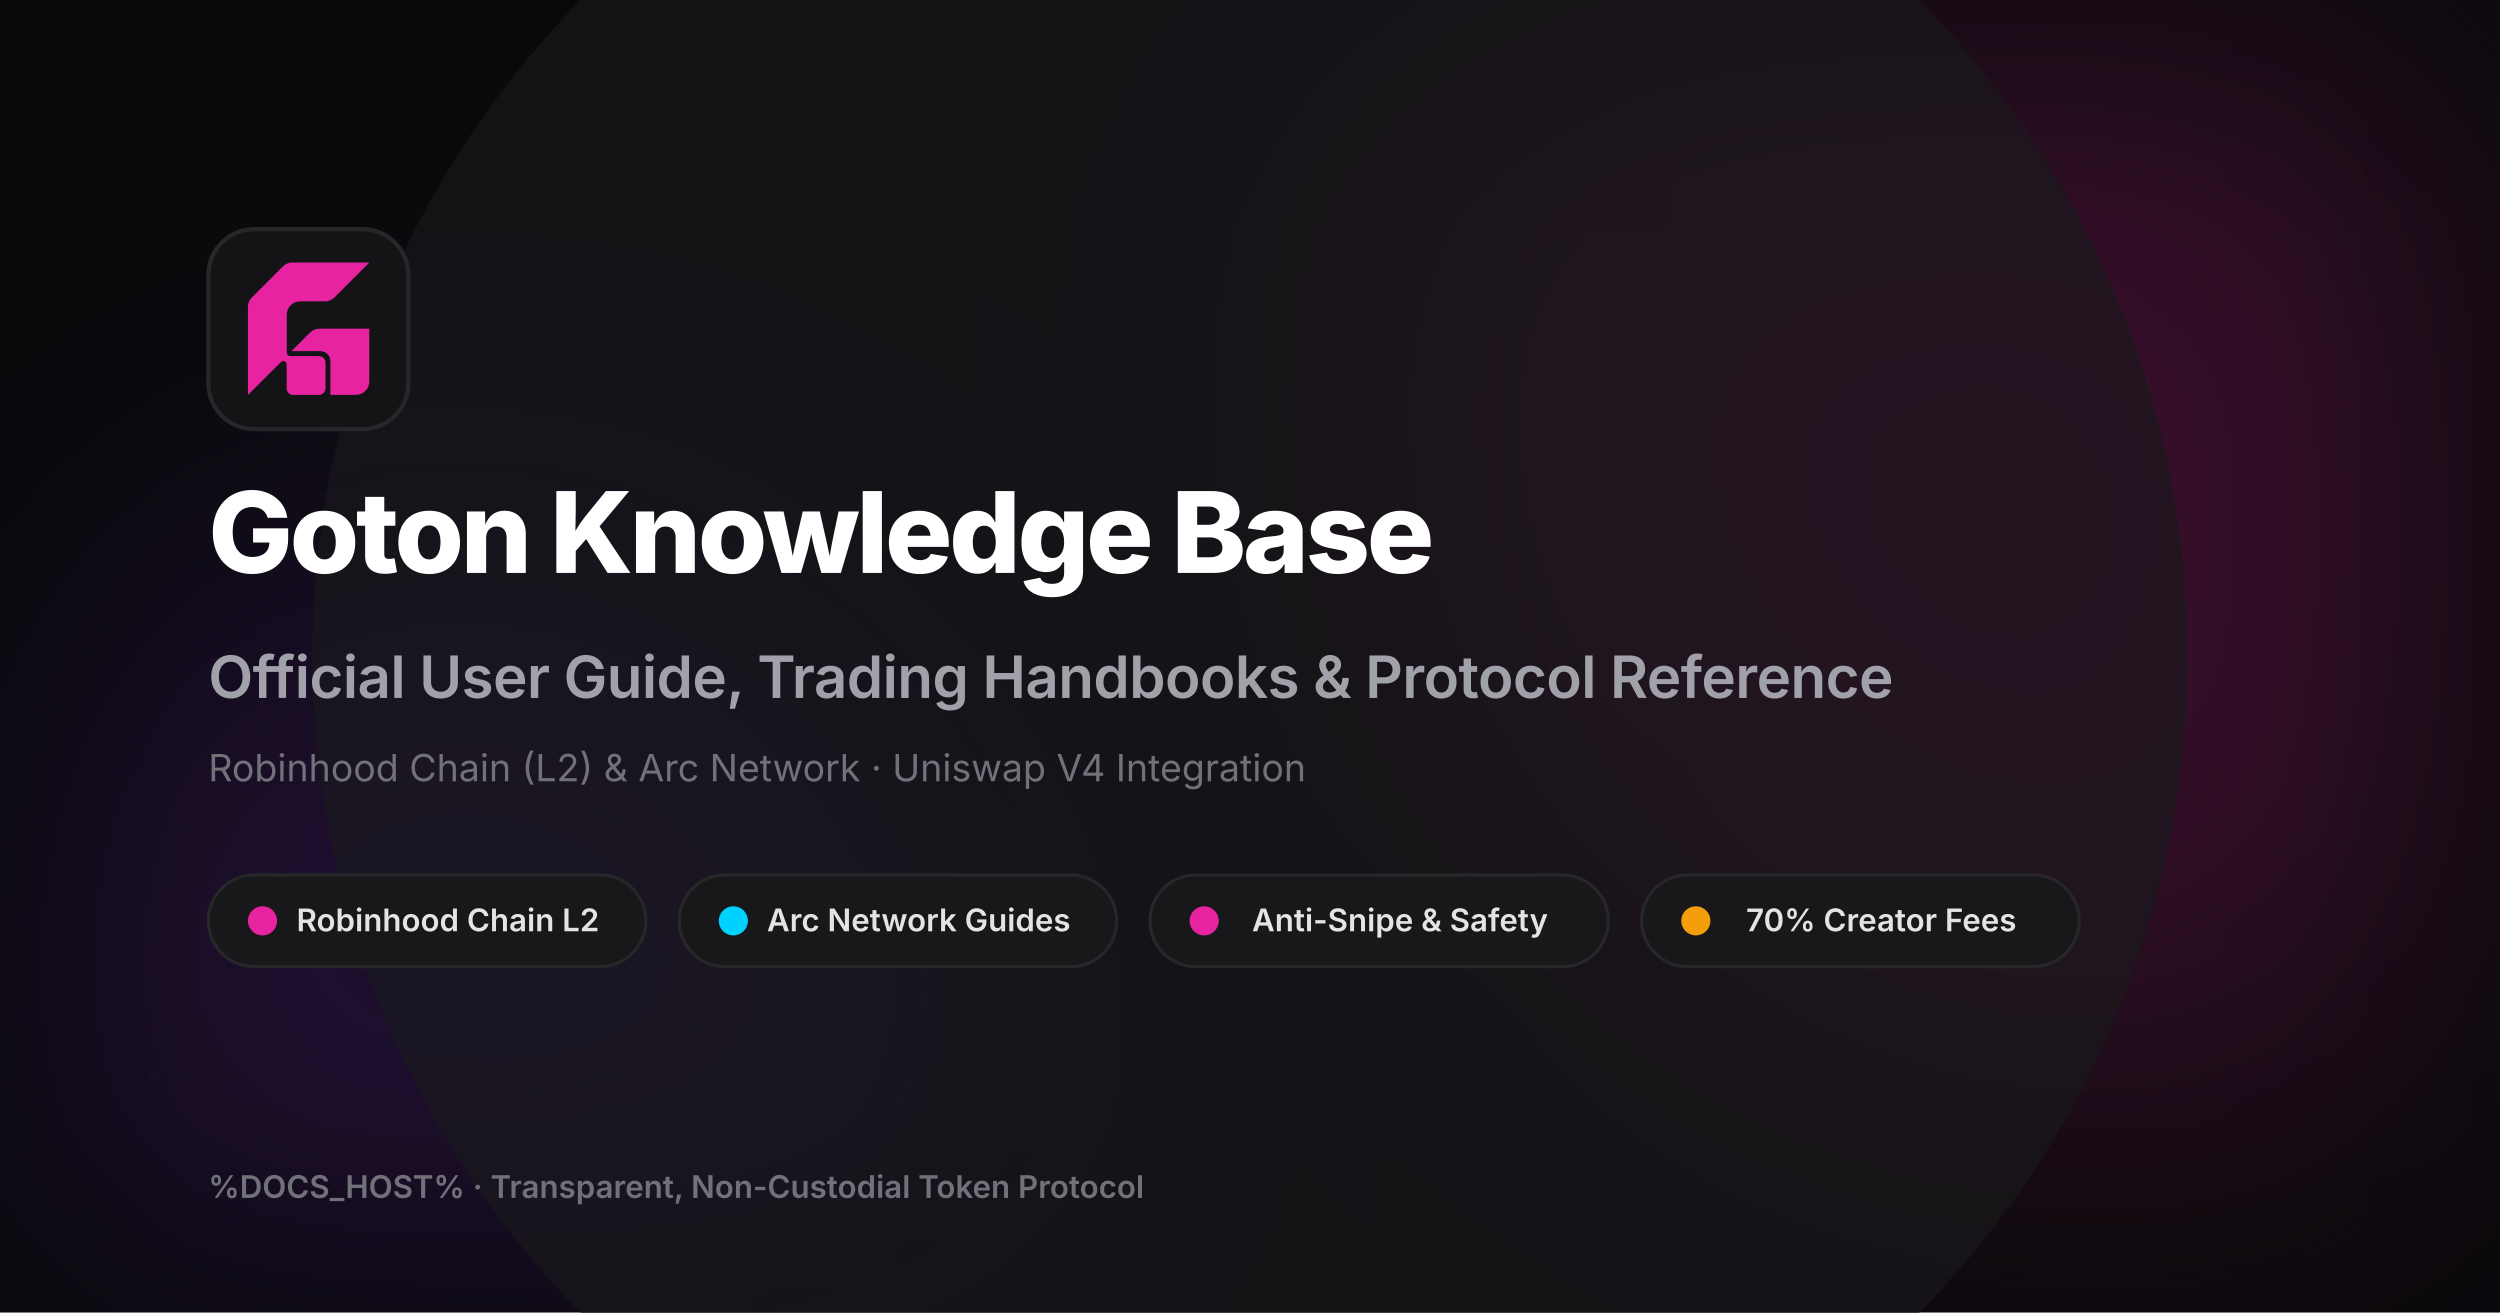
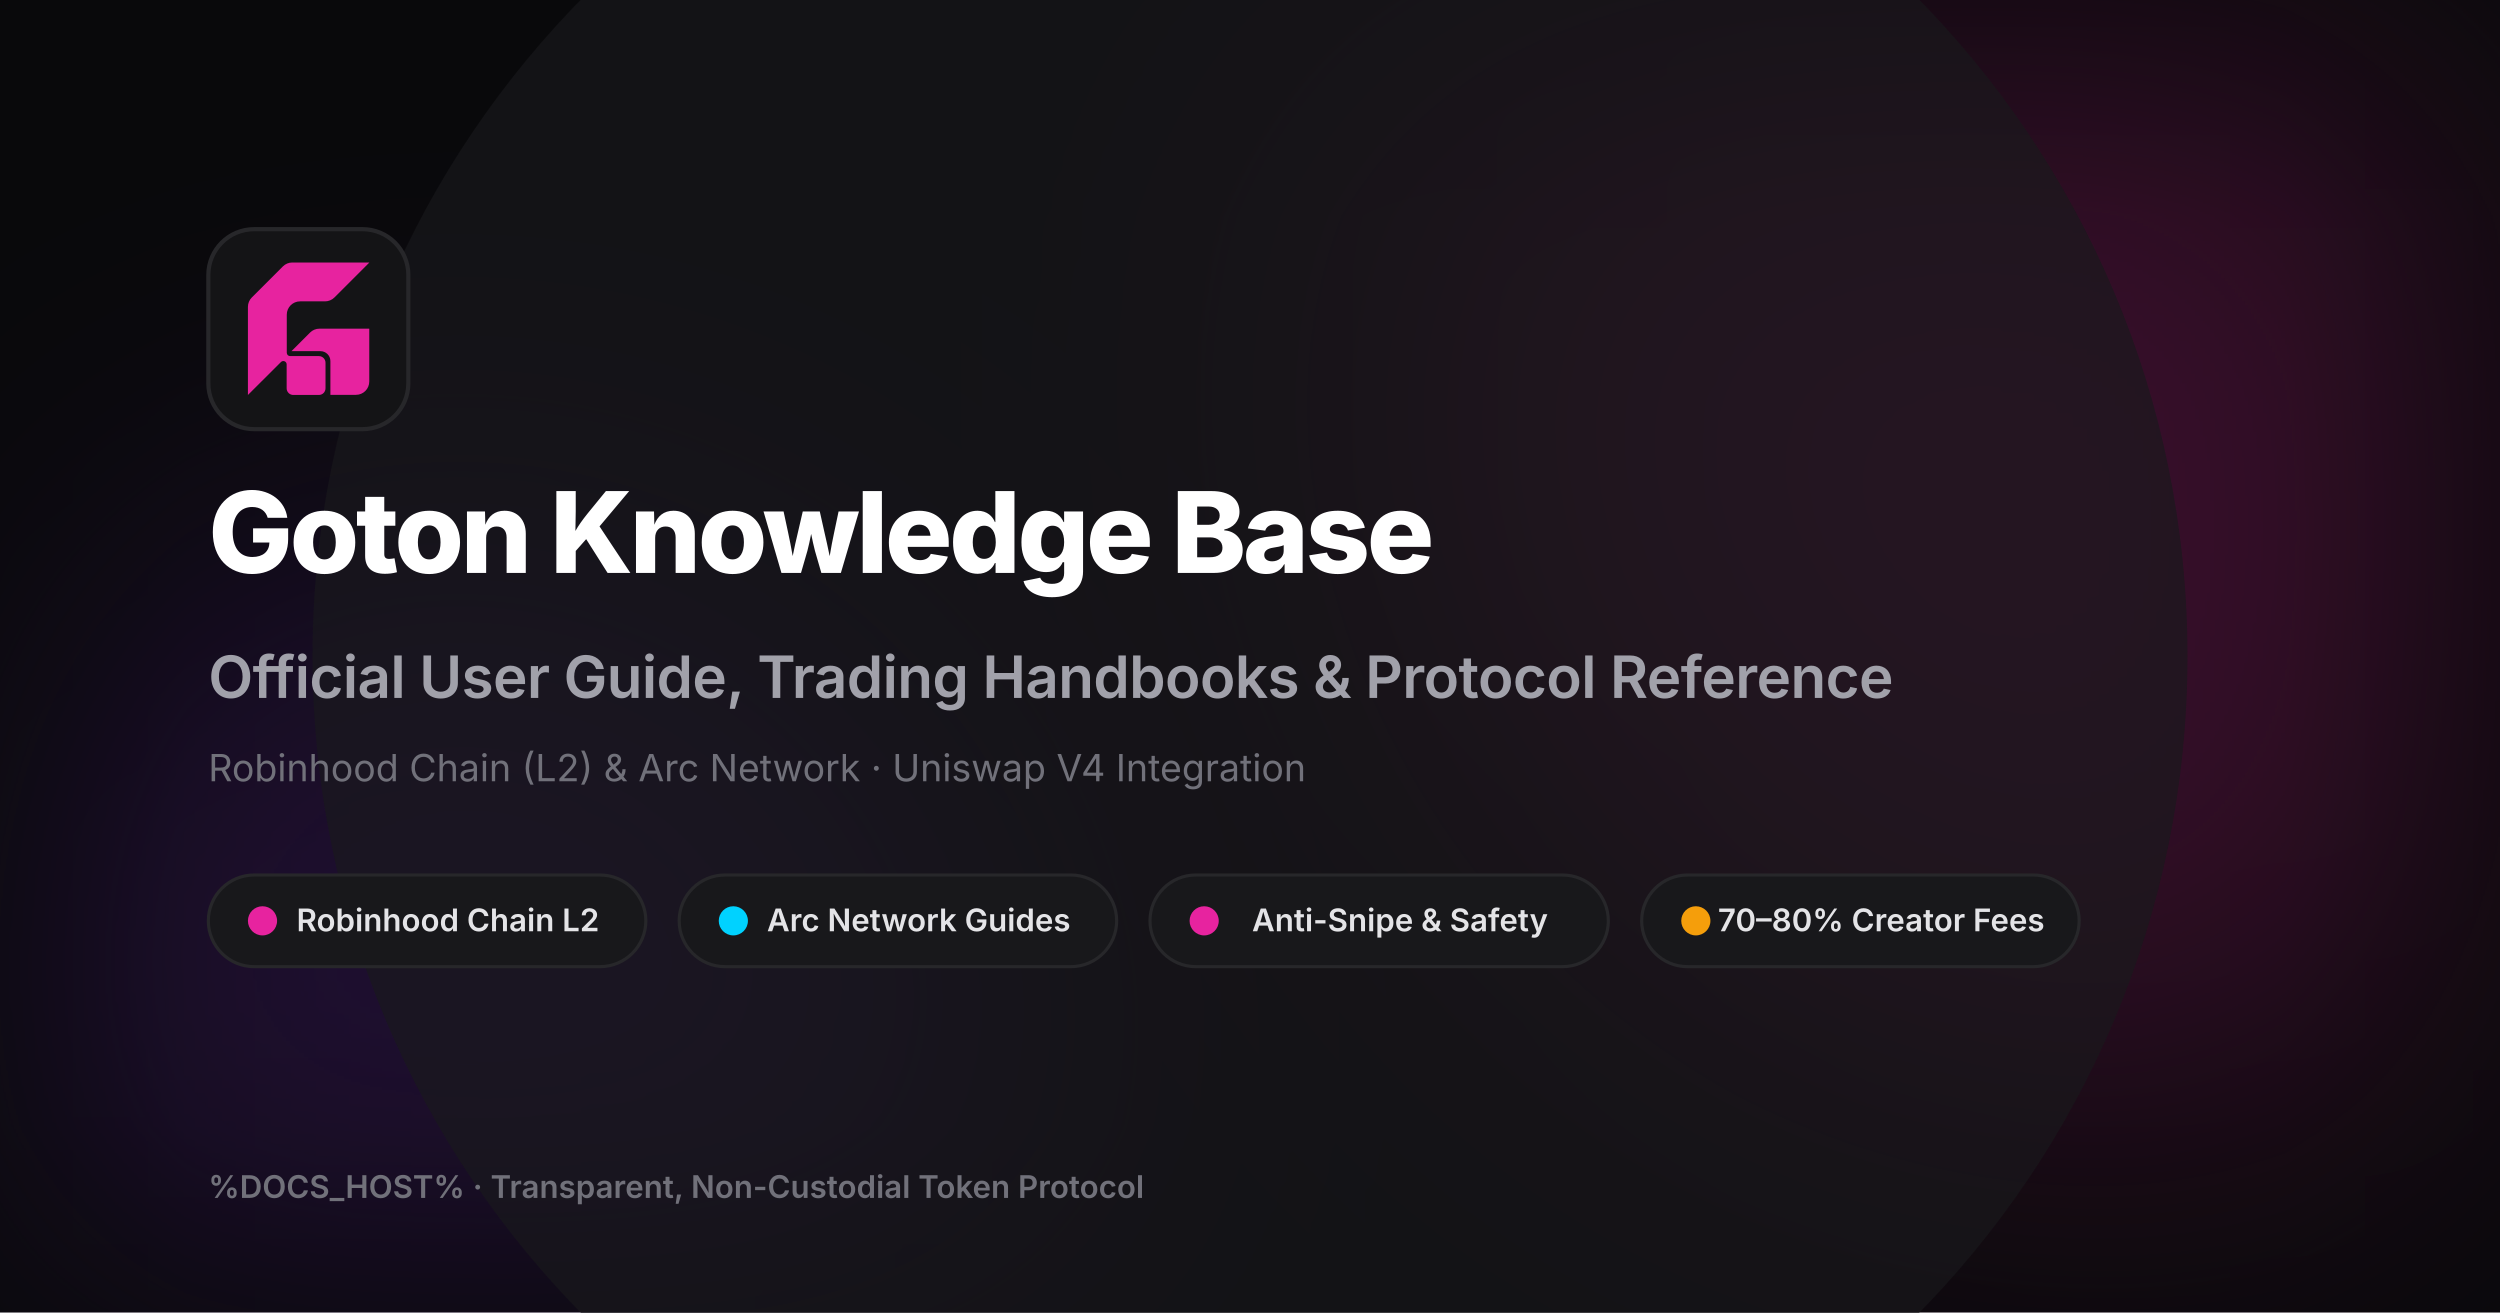
<svg xmlns="http://www.w3.org/2000/svg" viewBox="0 0 1200 630" width="1200" height="630">
  <rect width="1200" height="630" fill="#09090b" />
  <circle cx="1020" cy="180" r="340" fill="#E7239F" opacity="0.22" filter="blur(110px)" />
  <circle cx="220" cy="520" r="260" fill="#7928CA" opacity="0.20" filter="blur(95px)" />
  <circle cx="600" cy="315" r="450" fill="#18181b" opacity="0.65" />
  <g transform="translate(100, 110)">
    <rect width="96" height="96" rx="22" fill="#141416" stroke="#27272a" stroke-width="2" />
    <g transform="translate(19, 16) scale(0.038)">
      <path d="M1532.8 835.77V1503.68C1532.8 1596.45 1457.59 1671.66 1364.82 1671.66H1041.89V1245.83C1041.89 1176.25 985.49 1119.85 915.91 1119.85H550.13L785.01 884.97C816.51 853.47 859.24 835.77 903.79 835.77H1532.8Z" fill="#E7239F" />
      <path d="M658.89 490.91H974.01C1018.56 490.91 1061.29 473.21 1092.79 441.71L1534.48 0H560.49C515.94 0 473.21 17.7 441.71 49.2L49.2 441.71C17.7 473.21 0 515.93 0 560.48C0 814.15 0 1674.6 0 1673.34L417.59 1257.08C444.06 1230.69 489.23 1249.44 489.23 1286.82V1589.23C489.23 1635.62 526.83 1673.22 573.22 1673.22H896.15C942.54 1673.22 980.14 1635.62 980.14 1589.23V1266.3C980.14 1219.91 942.54 1182.31 896.15 1182.31H532.9C509.71 1182.31 490.91 1163.51 490.91 1140.32V658.89C490.91 566.12 566.12 490.91 658.89 490.91Z" fill="#E7239F" />
    </g>
    <text x="0" y="165" font-family="Poppins, -apple-system, system-ui, sans-serif" font-size="54" font-weight="800" fill="#ffffff" letter-spacing="-0.03em">Goton Knowledge Base</text>
    <text x="0" y="225" font-family="Poppins, -apple-system, system-ui, sans-serif" font-size="28" font-weight="600" fill="#a1a1aa" letter-spacing="-0.01em">Official User Guide, Trading Handbooks &amp; Protocol Reference</text>
    <text x="0" y="265" font-family="Poppins, -apple-system, system-ui, sans-serif" font-size="18" fill="#71717a">Robinhood Chain (L2) &amp; Arc Network · Uniswap V4 Integration</text>
    <g transform="translate(0, 310)">
      <rect width="210" height="44" rx="22" fill="#18181b" stroke="#27272a" stroke-width="1.5" />
      <circle cx="26" cy="22" r="7" fill="#E7239F" />
      <text x="115" y="27" font-family="Poppins, -apple-system, system-ui, sans-serif" font-size="15" font-weight="600" fill="#e4e4e7" text-anchor="middle">Robinhood Chain L2</text>
      <rect x="226" width="210" height="44" rx="22" fill="#18181b" stroke="#27272a" stroke-width="1.5" />
      <circle cx="252" cy="22" r="7" fill="#00D2FF" />
      <text x="341" y="27" font-family="Poppins, -apple-system, system-ui, sans-serif" font-size="15" font-weight="600" fill="#e4e4e7" text-anchor="middle">Arc Network Guides</text>
      <rect x="452" width="220" height="44" rx="22" fill="#18181b" stroke="#27272a" stroke-width="1.5" />
      <circle cx="478" cy="22" r="7" fill="#E7239F" />
      <text x="572" y="27" font-family="Poppins, -apple-system, system-ui, sans-serif" font-size="15" font-weight="600" fill="#e4e4e7" text-anchor="middle">Anti-Snipe &amp; Safety</text>
      <rect x="688" width="210" height="44" rx="22" fill="#18181b" stroke="#27272a" stroke-width="1.5" />
      <circle cx="714" cy="22" r="7" fill="#F59E0B" />
-       <text x="803" y="27" font-family="Poppins, -apple-system, system-ui, sans-serif" font-size="15" font-weight="600" fill="#e4e4e7" text-anchor="middle">70% Creator Fees</text>
+       <text x="803" y="27" font-family="Poppins, -apple-system, system-ui, sans-serif" font-size="15" font-weight="600" fill="#e4e4e7" text-anchor="middle">70–80% Creator Fees</text>
    </g>
  </g>
  <text x="100" y="575" font-family="Poppins, -apple-system, system-ui, sans-serif" font-size="15" font-weight="600" fill="#71717a">%DOCS_HOST% · Transparent, Non-Custodial Token Protocol</text>
</svg>
